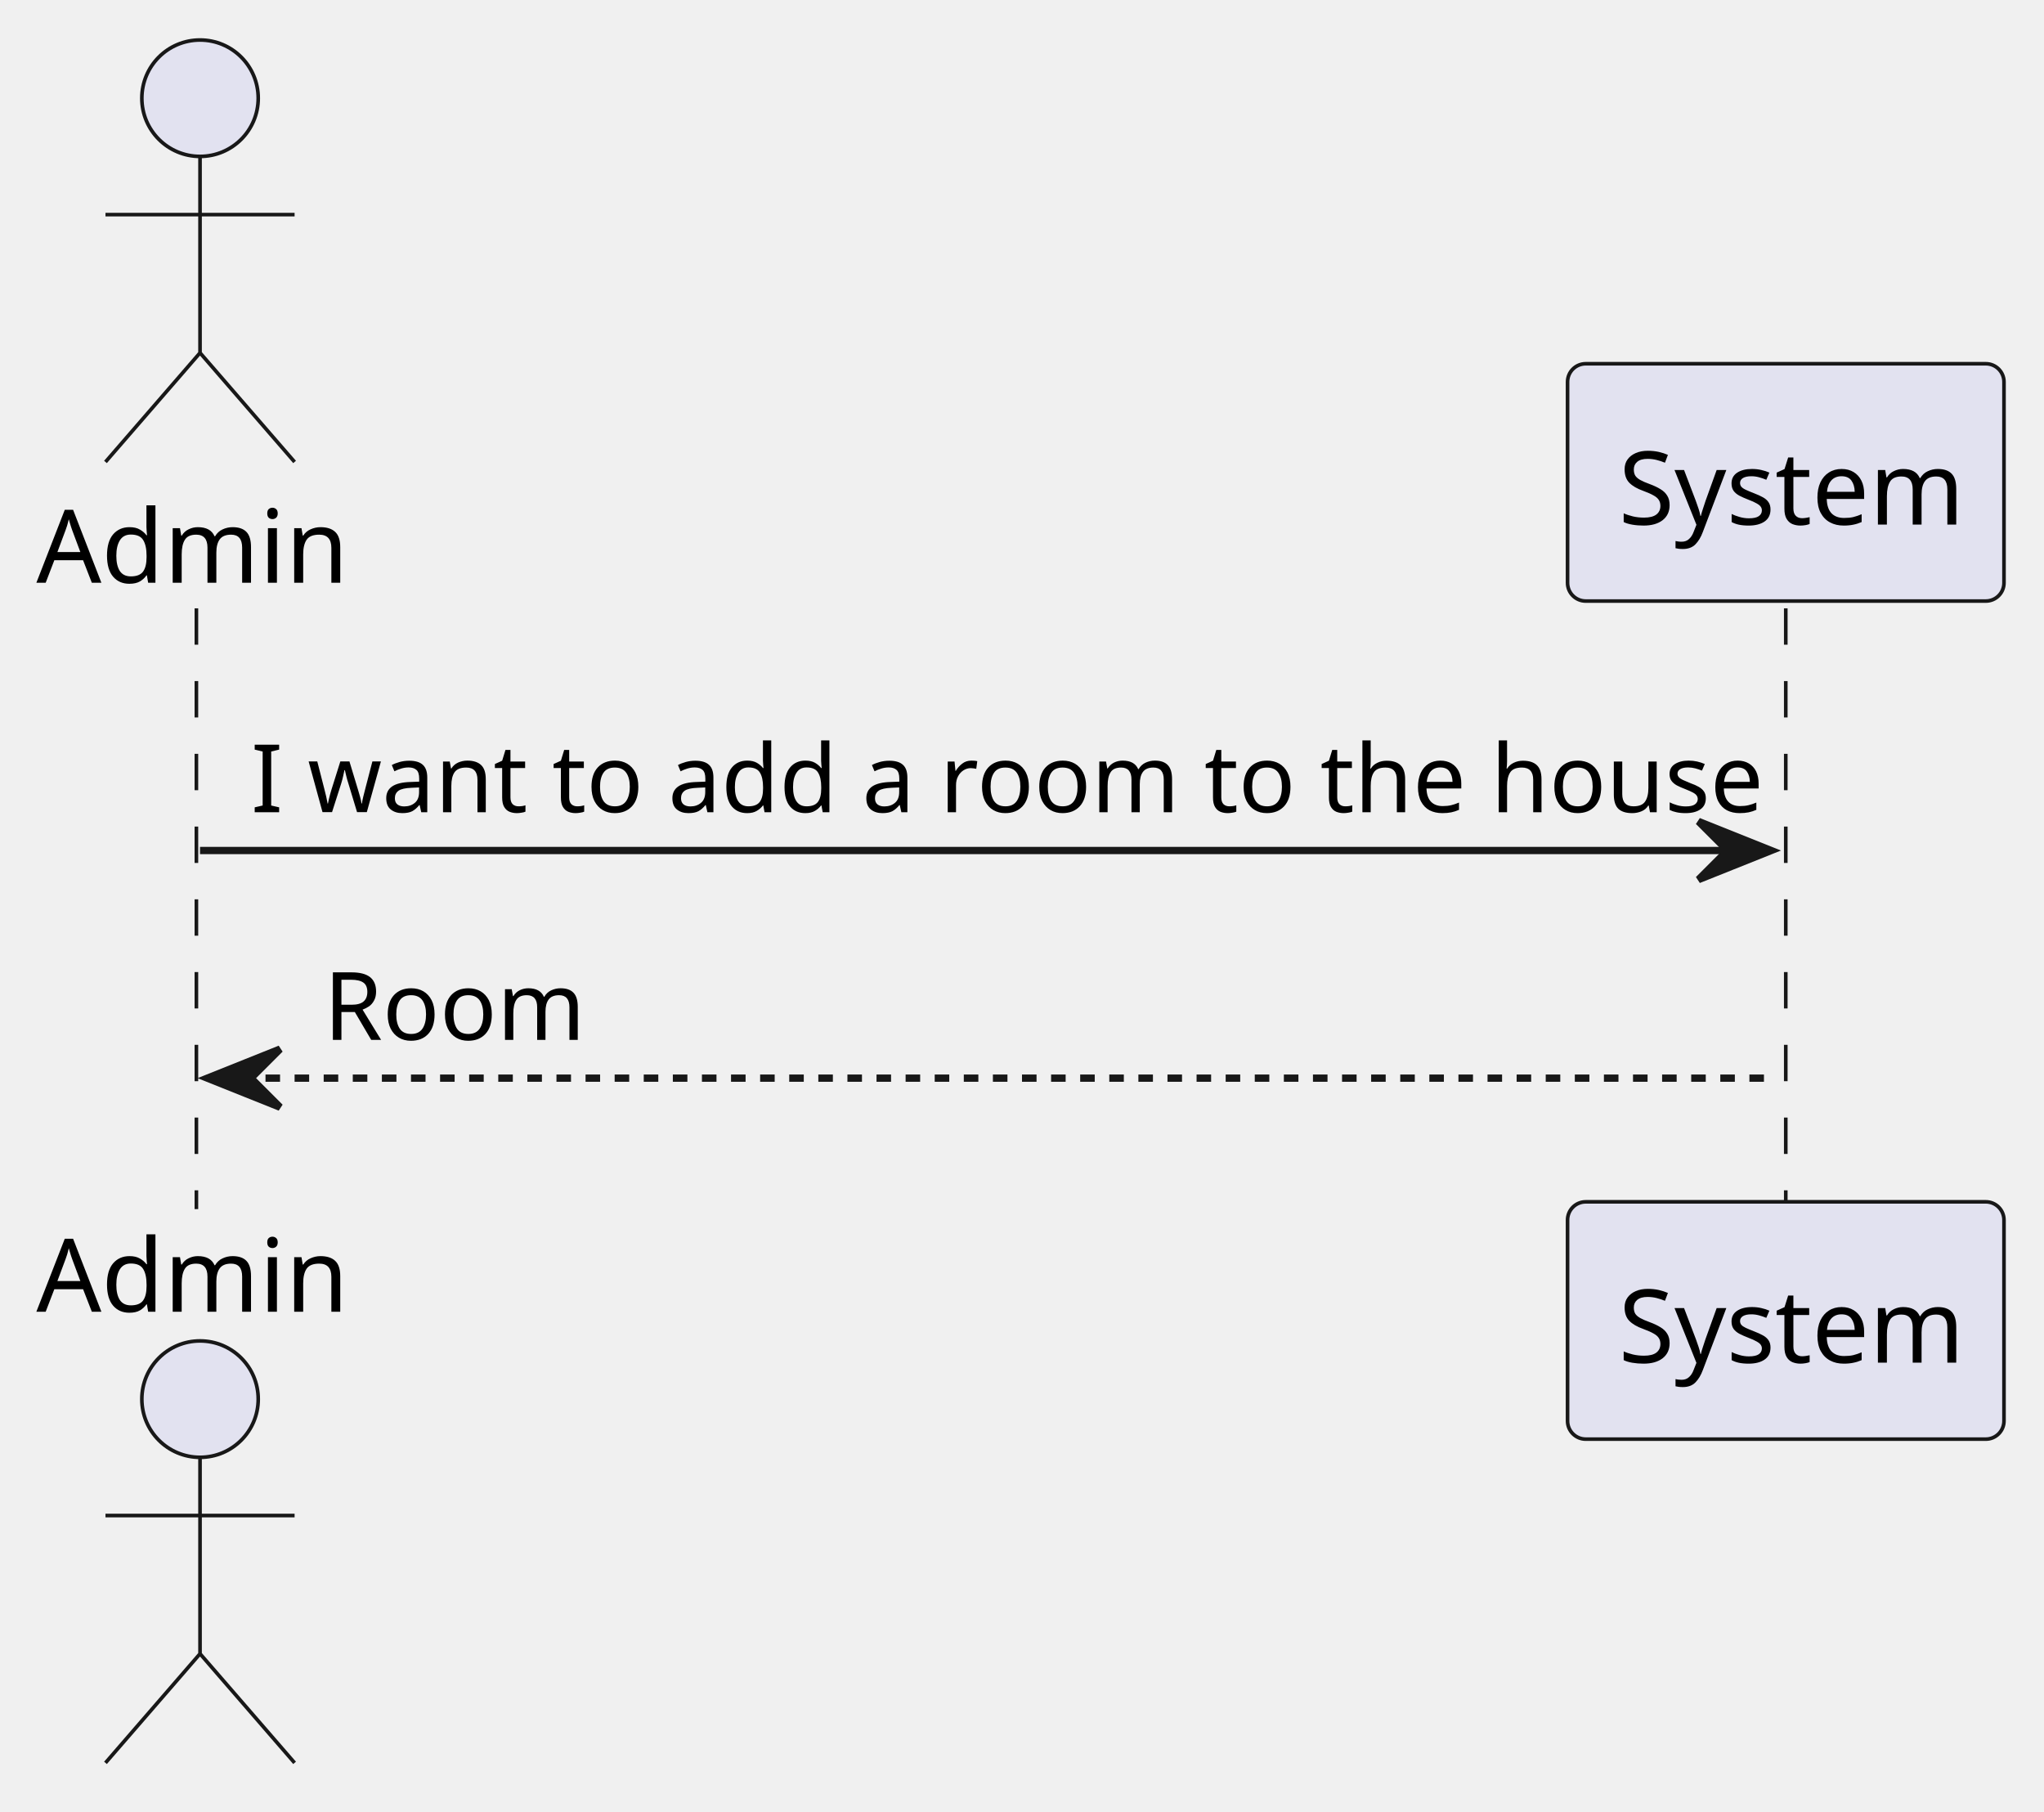
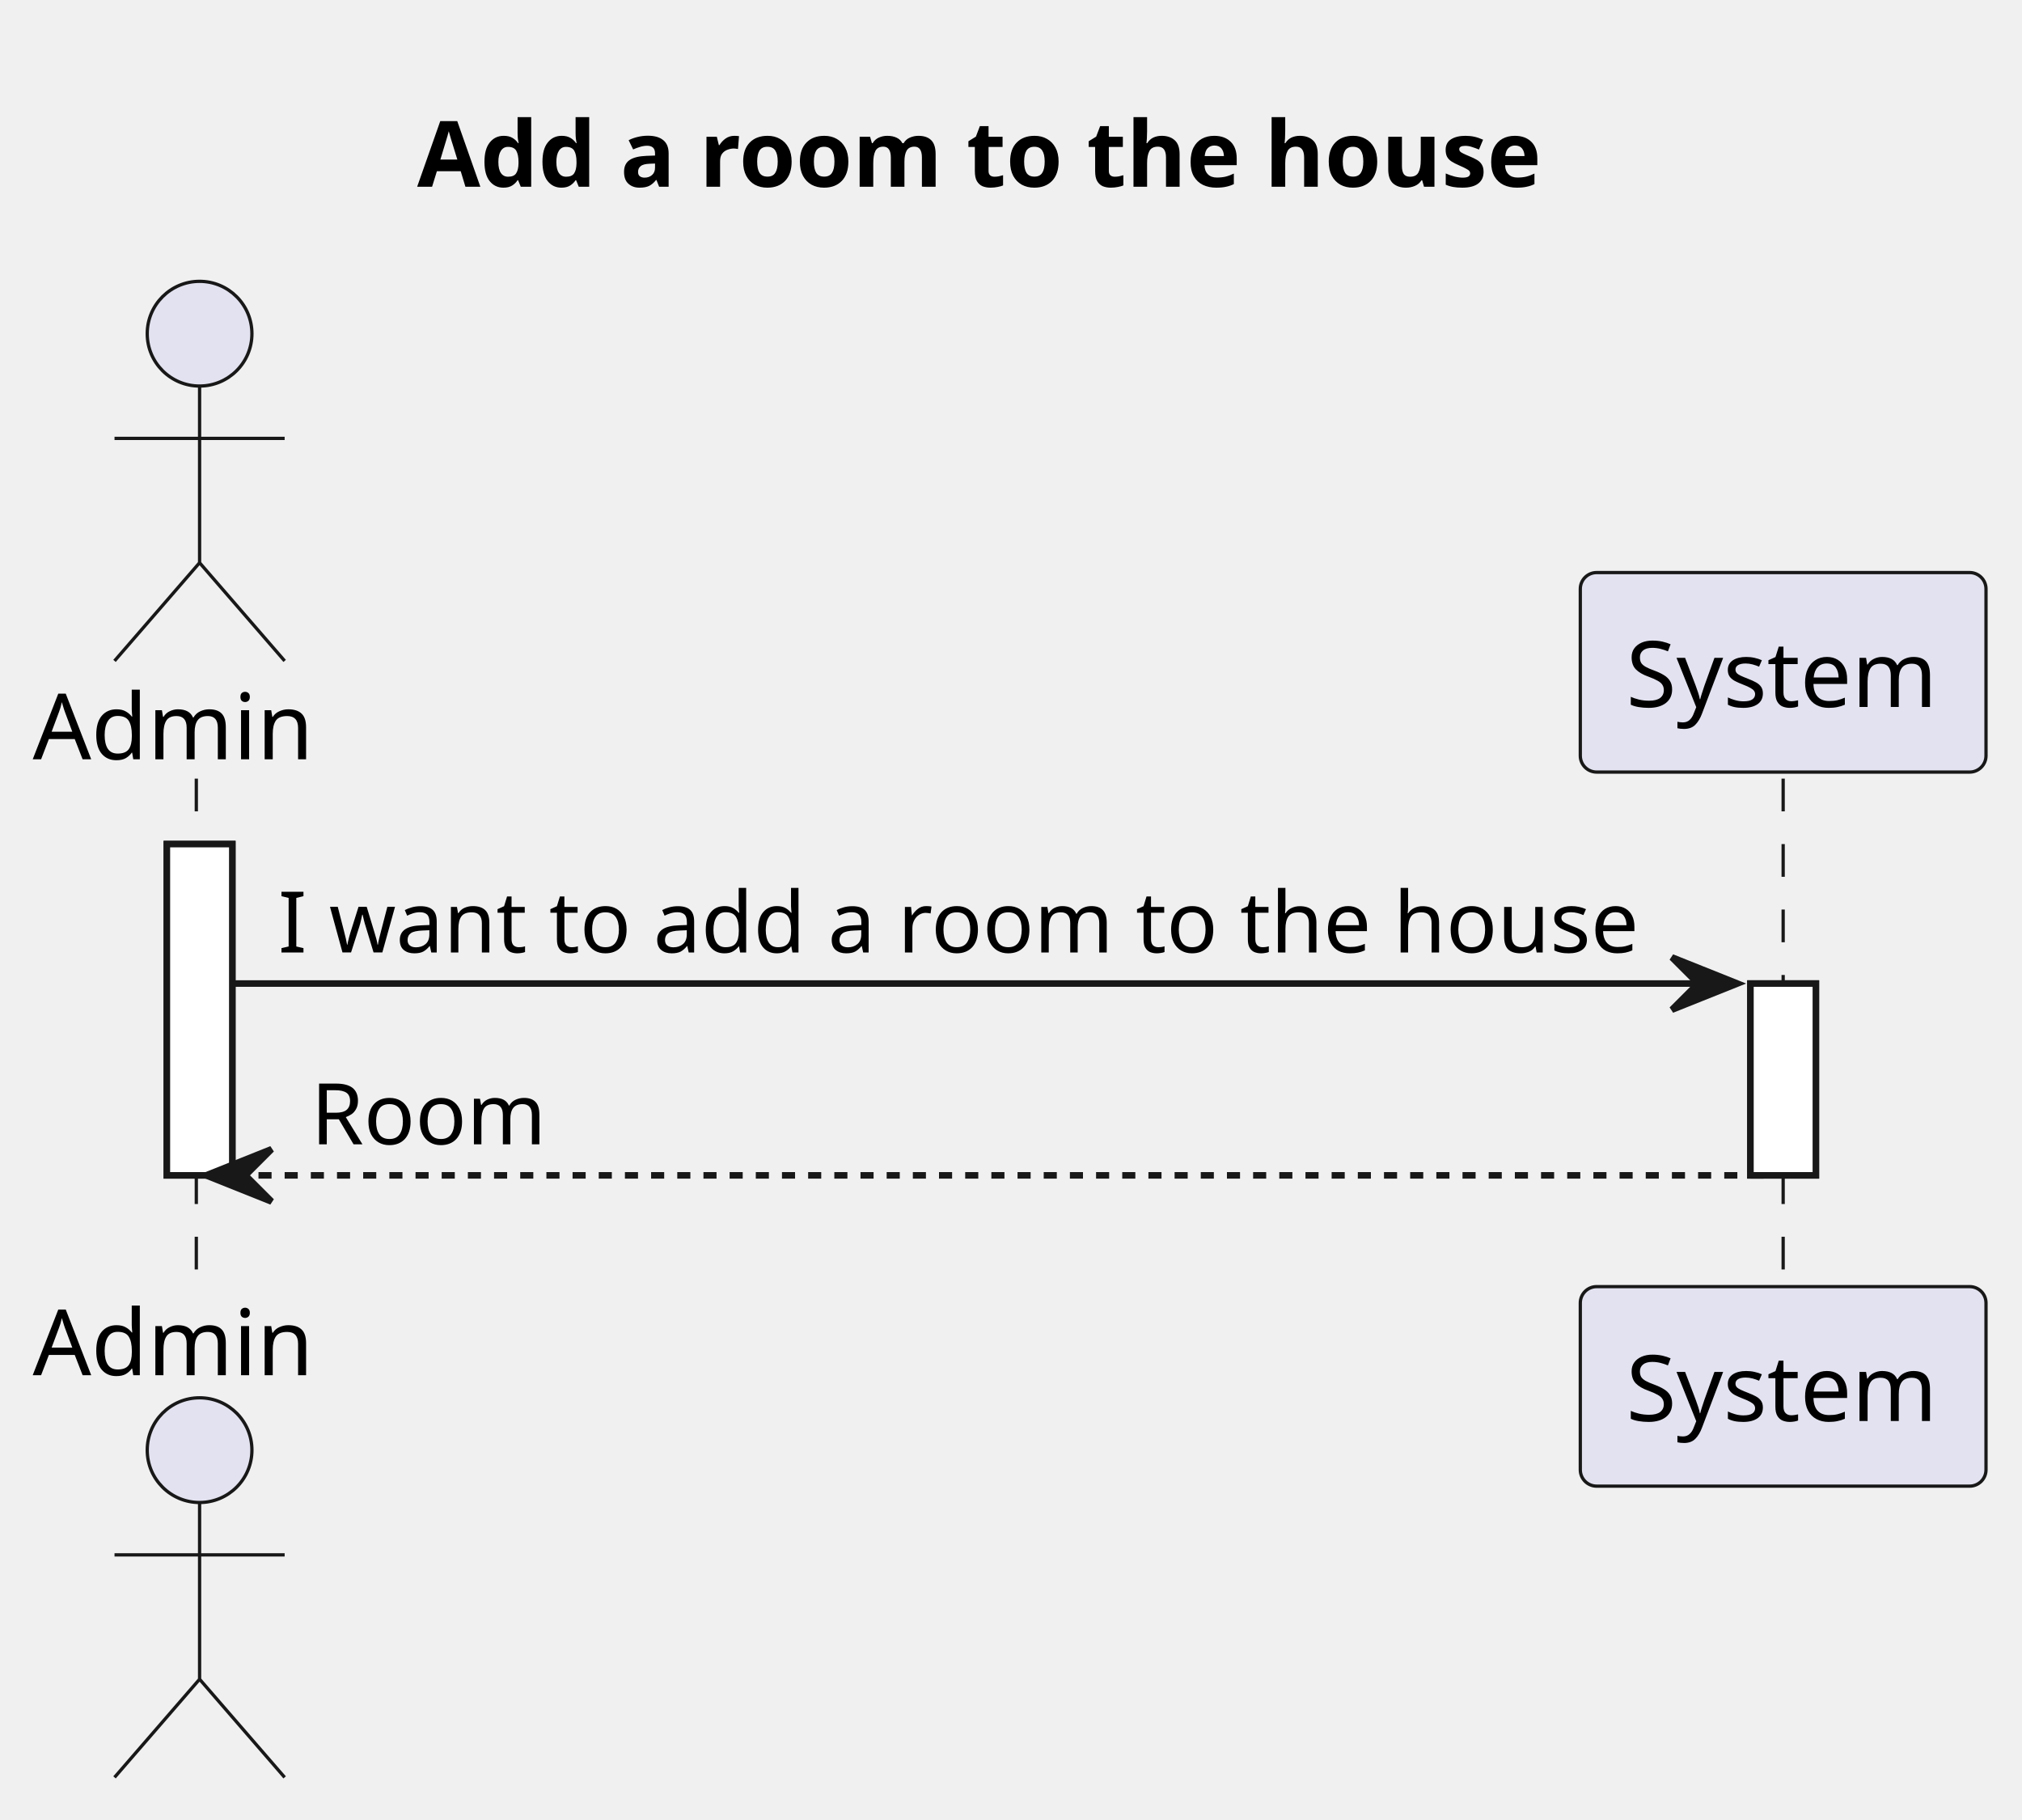
- <svg xmlns="http://www.w3.org/2000/svg" contentStyleType="text/css" height="249px" preserveAspectRatio="none" style="width:281px;height:249px;background:#FFFFFF;" version="1.1" viewBox="0 0 281 249" width="281px" zoomAndPan="magnify">
+ <svg xmlns="http://www.w3.org/2000/svg" contentStyleType="text/css" height="278px" preserveAspectRatio="none" style="width:309px;height:278px;background:#FFFFFF;" version="1.1" viewBox="0 0 309 278" width="309px" zoomAndPan="magnify">
  <defs />
  <g>
-     <line style="stroke:#181818;stroke-width:0.5;stroke-dasharray:5.0,5.0;" x1="27" x2="27" y1="83.621" y2="166.203" />
-     <line style="stroke:#181818;stroke-width:0.5;stroke-dasharray:5.0,5.0;" x1="245.5" x2="245.5" y1="83.621" y2="166.203" />
-     <text fill="#000000" font-family="sans-serif" font-size="14" lengthAdjust="spacing" textLength="39" x="5" y="80.107">Admin</text>
-     <ellipse cx="27.5" cy="13.5" fill="#E2E2F0" rx="8" ry="8" style="stroke:#181818;stroke-width:0.5;" />
-     <path d="M27.5,21.5 L27.5,48.5 M14.5,29.5 L40.5,29.5 M27.5,48.5 L14.5,63.5 M27.5,48.5 L40.5,63.5 " fill="none" style="stroke:#181818;stroke-width:0.5;" />
-     <text fill="#000000" font-family="sans-serif" font-size="14" lengthAdjust="spacing" textLength="39" x="5" y="180.31">Admin</text>
-     <ellipse cx="27.5" cy="192.324" fill="#E2E2F0" rx="8" ry="8" style="stroke:#181818;stroke-width:0.5;" />
-     <path d="M27.5,200.324 L27.5,227.324 M14.5,208.324 L40.5,208.324 M27.5,227.324 L14.5,242.324 M27.5,227.324 L40.5,242.324 " fill="none" style="stroke:#181818;stroke-width:0.5;" />
-     <rect fill="#E2E2F0" height="32.621" rx="2.5" ry="2.5" style="stroke:#181818;stroke-width:0.5;" width="60" x="215.5" y="50" />
-     <text fill="#000000" font-family="sans-serif" font-size="14" lengthAdjust="spacing" textLength="46" x="222.5" y="72.107">System</text>
-     <rect fill="#E2E2F0" height="32.621" rx="2.5" ry="2.5" style="stroke:#181818;stroke-width:0.5;" width="60" x="215.5" y="165.203" />
-     <text fill="#000000" font-family="sans-serif" font-size="14" lengthAdjust="spacing" textLength="46" x="222.5" y="187.31">System</text>
-     <polygon fill="#181818" points="233.5,112.912,243.5,116.912,233.5,120.912,237.5,116.912" style="stroke:#181818;stroke-width:1.0;" />
-     <line style="stroke:#181818;stroke-width:1.0;" x1="27.5" x2="239.5" y1="116.912" y2="116.912" />
-     <text fill="#000000" font-family="sans-serif" font-size="13" lengthAdjust="spacing" textLength="194" x="34.5" y="111.649">I want to add a room to the house</text>
-     <polygon fill="#181818" points="38.5,144.203,28.5,148.203,38.5,152.203,34.5,148.203" style="stroke:#181818;stroke-width:1.0;" />
-     <line style="stroke:#181818;stroke-width:1.0;stroke-dasharray:2.0,2.0;" x1="32.5" x2="244.5" y1="148.203" y2="148.203" />
-     <text fill="#000000" font-family="sans-serif" font-size="13" lengthAdjust="spacing" textLength="34" x="44.5" y="142.94">Room</text>
+     <text fill="#000000" font-family="sans-serif" font-size="14" font-weight="bold" lengthAdjust="spacing" textLength="180" x="63.75" y="28.535">Add a room to the house</text>
+     <rect fill="#FFFFFF" height="50.621" style="stroke:#181818;stroke-width:1.0;" width="10" x="25.5" y="128.977" />
+     <rect fill="#FFFFFF" height="29.311" style="stroke:#181818;stroke-width:1.0;" width="10" x="267.5" y="150.287" />
+     <line style="stroke:#181818;stroke-width:0.5;stroke-dasharray:5.0,5.0;" x1="30" x2="30" y1="118.977" y2="197.598" />
+     <line style="stroke:#181818;stroke-width:0.5;stroke-dasharray:5.0,5.0;" x1="272.5" x2="272.5" y1="118.977" y2="197.598" />
+     <text fill="#000000" font-family="sans-serif" font-size="14" lengthAdjust="spacing" textLength="45" x="5" y="116.023">Admin</text>
+     <ellipse cx="30.5" cy="50.988" fill="#E2E2F0" rx="8" ry="8" style="stroke:#181818;stroke-width:0.5;" />
+     <path d="M30.5,58.988 L30.5,85.988 M17.5,66.988 L43.5,66.988 M30.5,85.988 L17.5,100.988 M30.5,85.988 L43.5,100.988 " fill="none" style="stroke:#181818;stroke-width:0.5;" />
+     <text fill="#000000" font-family="sans-serif" font-size="14" lengthAdjust="spacing" textLength="45" x="5" y="210.133">Admin</text>
+     <ellipse cx="30.5" cy="221.586" fill="#E2E2F0" rx="8" ry="8" style="stroke:#181818;stroke-width:0.5;" />
+     <path d="M30.5,229.586 L30.5,256.586 M17.5,237.586 L43.5,237.586 M30.5,256.586 L17.5,271.586 M30.5,256.586 L43.5,271.586 " fill="none" style="stroke:#181818;stroke-width:0.5;" />
+     <rect fill="#E2E2F0" height="30.488" rx="2.5" ry="2.5" style="stroke:#181818;stroke-width:0.5;" width="62" x="241.5" y="87.488" />
+     <text fill="#000000" font-family="sans-serif" font-size="14" lengthAdjust="spacing" textLength="48" x="248.5" y="108.023">System</text>
+     <rect fill="#E2E2F0" height="30.488" rx="2.5" ry="2.5" style="stroke:#181818;stroke-width:0.5;" width="62" x="241.5" y="196.598" />
+     <text fill="#000000" font-family="sans-serif" font-size="14" lengthAdjust="spacing" textLength="48" x="248.5" y="217.133">System</text>
+     <rect fill="#FFFFFF" height="50.621" style="stroke:#181818;stroke-width:1.0;" width="10" x="25.5" y="128.977" />
+     <rect fill="#FFFFFF" height="29.311" style="stroke:#181818;stroke-width:1.0;" width="10" x="267.5" y="150.287" />
+     <polygon fill="#181818" points="255.5,146.287,265.5,150.287,255.5,154.287,259.5,150.287" style="stroke:#181818;stroke-width:1.0;" />
+     <line style="stroke:#181818;stroke-width:1.0;" x1="35.5" x2="261.5" y1="150.287" y2="150.287" />
+     <text fill="#000000" font-family="sans-serif" font-size="13" lengthAdjust="spacing" textLength="213" x="42.5" y="145.545">I want to add a room to the house</text>
+     <polygon fill="#181818" points="41.5,175.598,31.5,179.598,41.5,183.598,37.5,179.598" style="stroke:#181818;stroke-width:1.0;" />
+     <line style="stroke:#181818;stroke-width:1.0;stroke-dasharray:2.0,2.0;" x1="35.5" x2="271.5" y1="179.598" y2="179.598" />
+     <text fill="#000000" font-family="sans-serif" font-size="13" lengthAdjust="spacing" textLength="36" x="47.5" y="174.856">Room</text>
  </g>
</svg>
